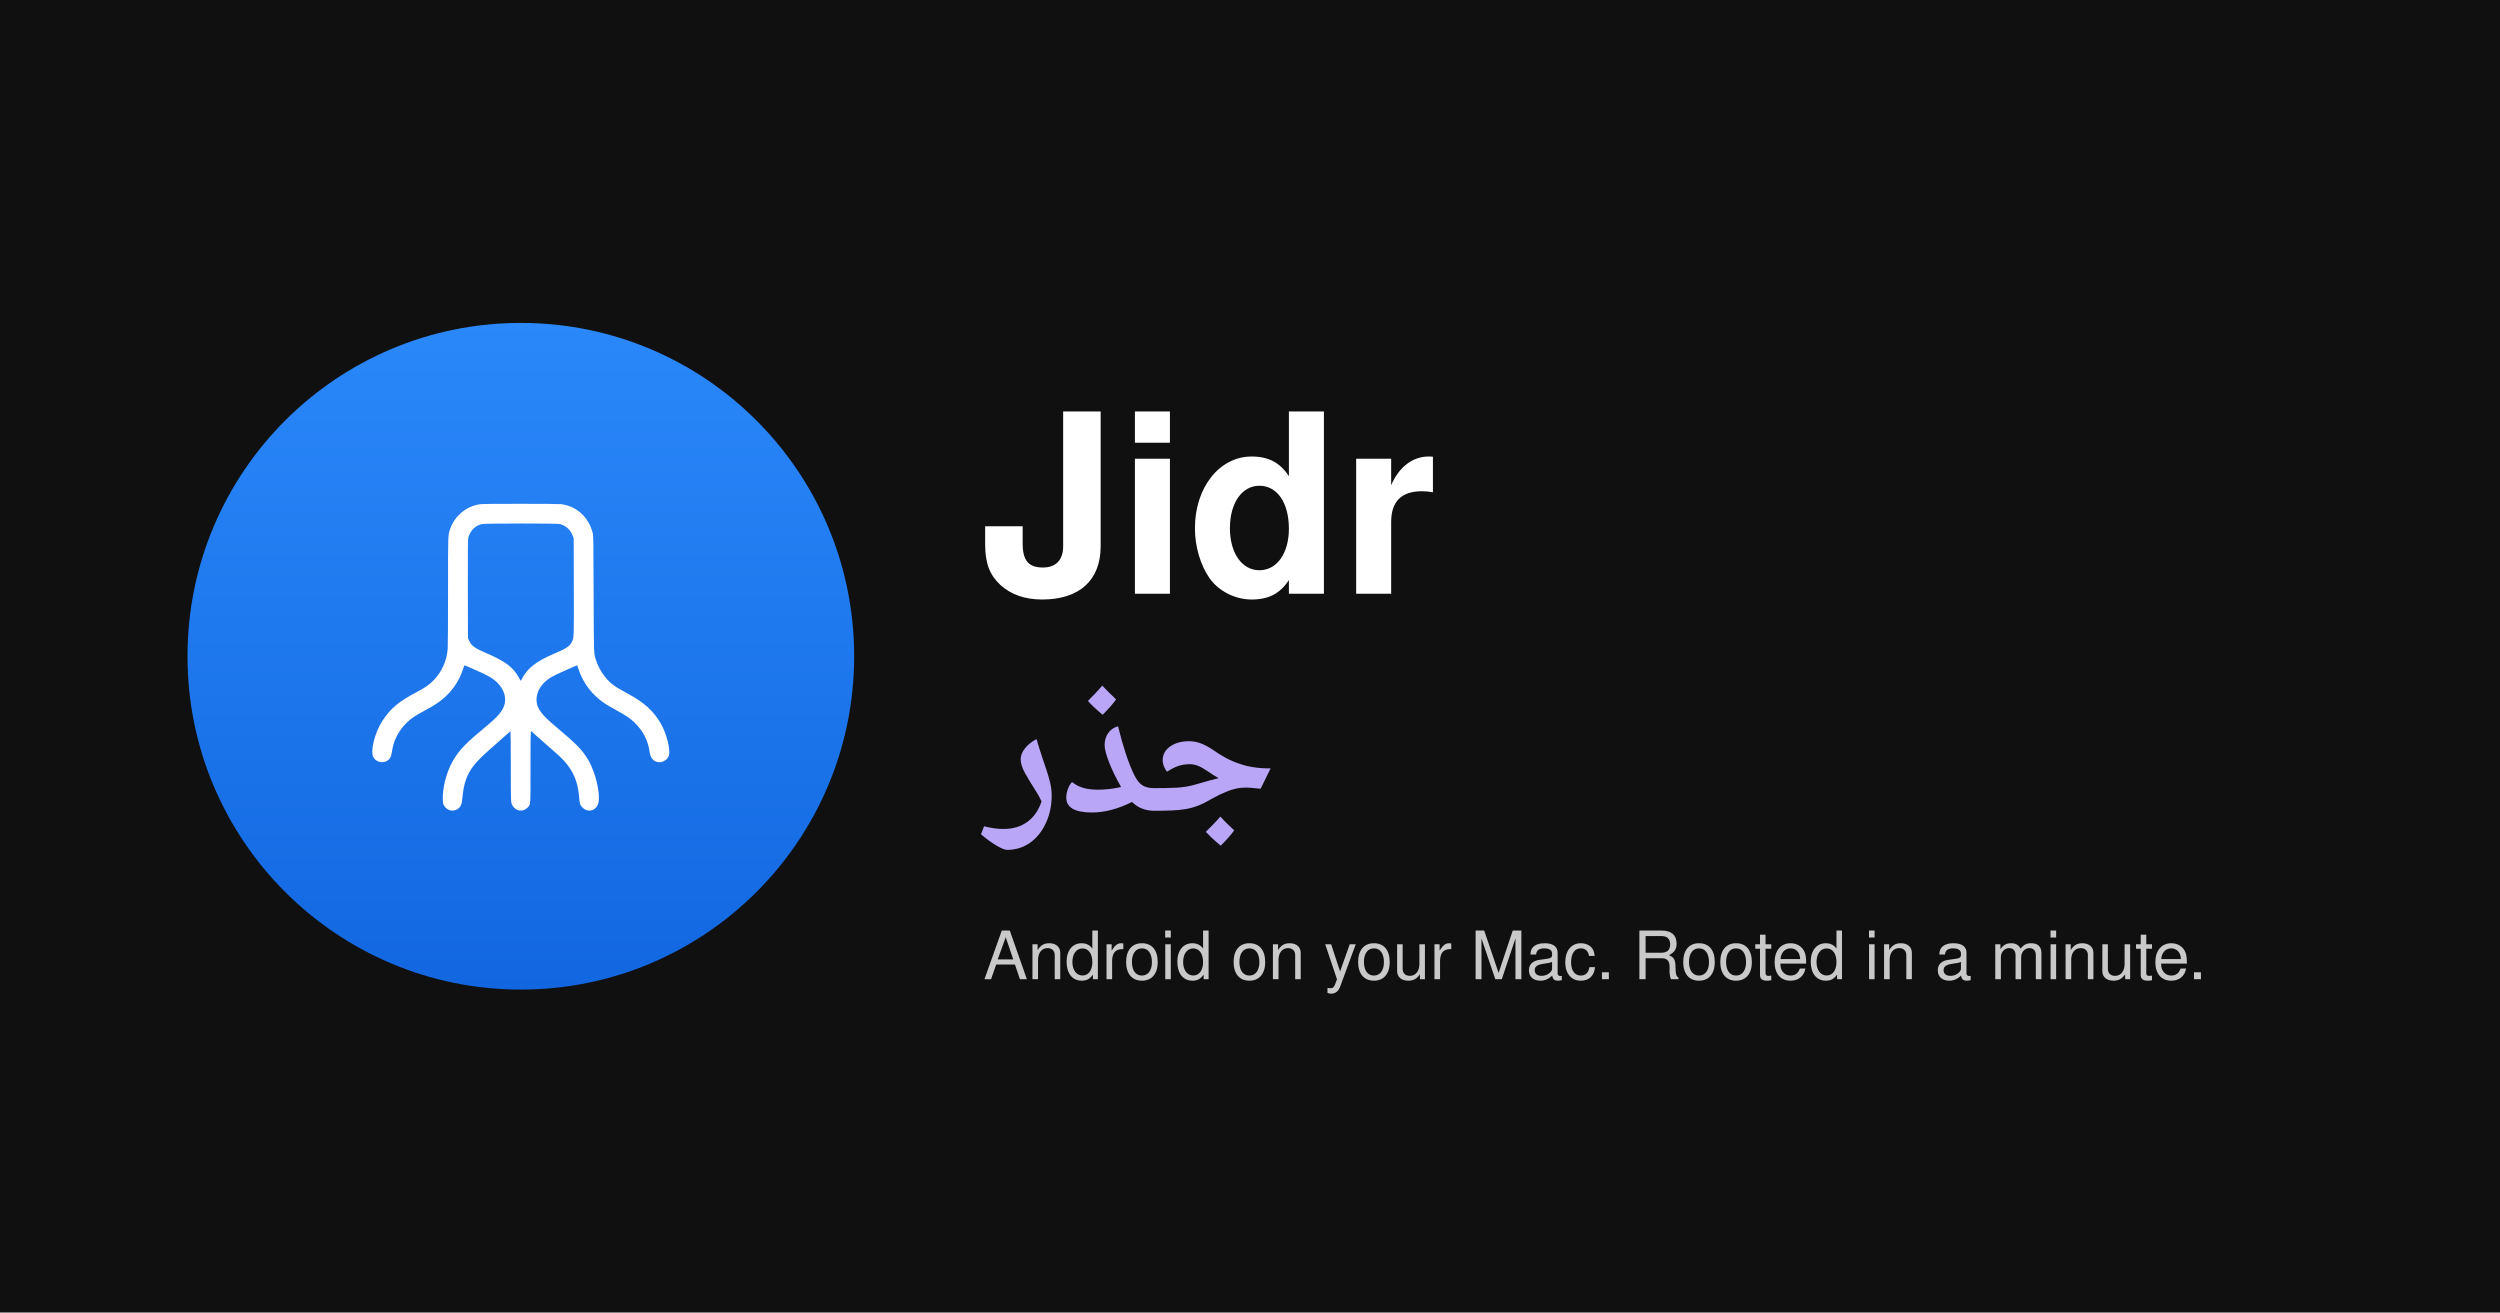
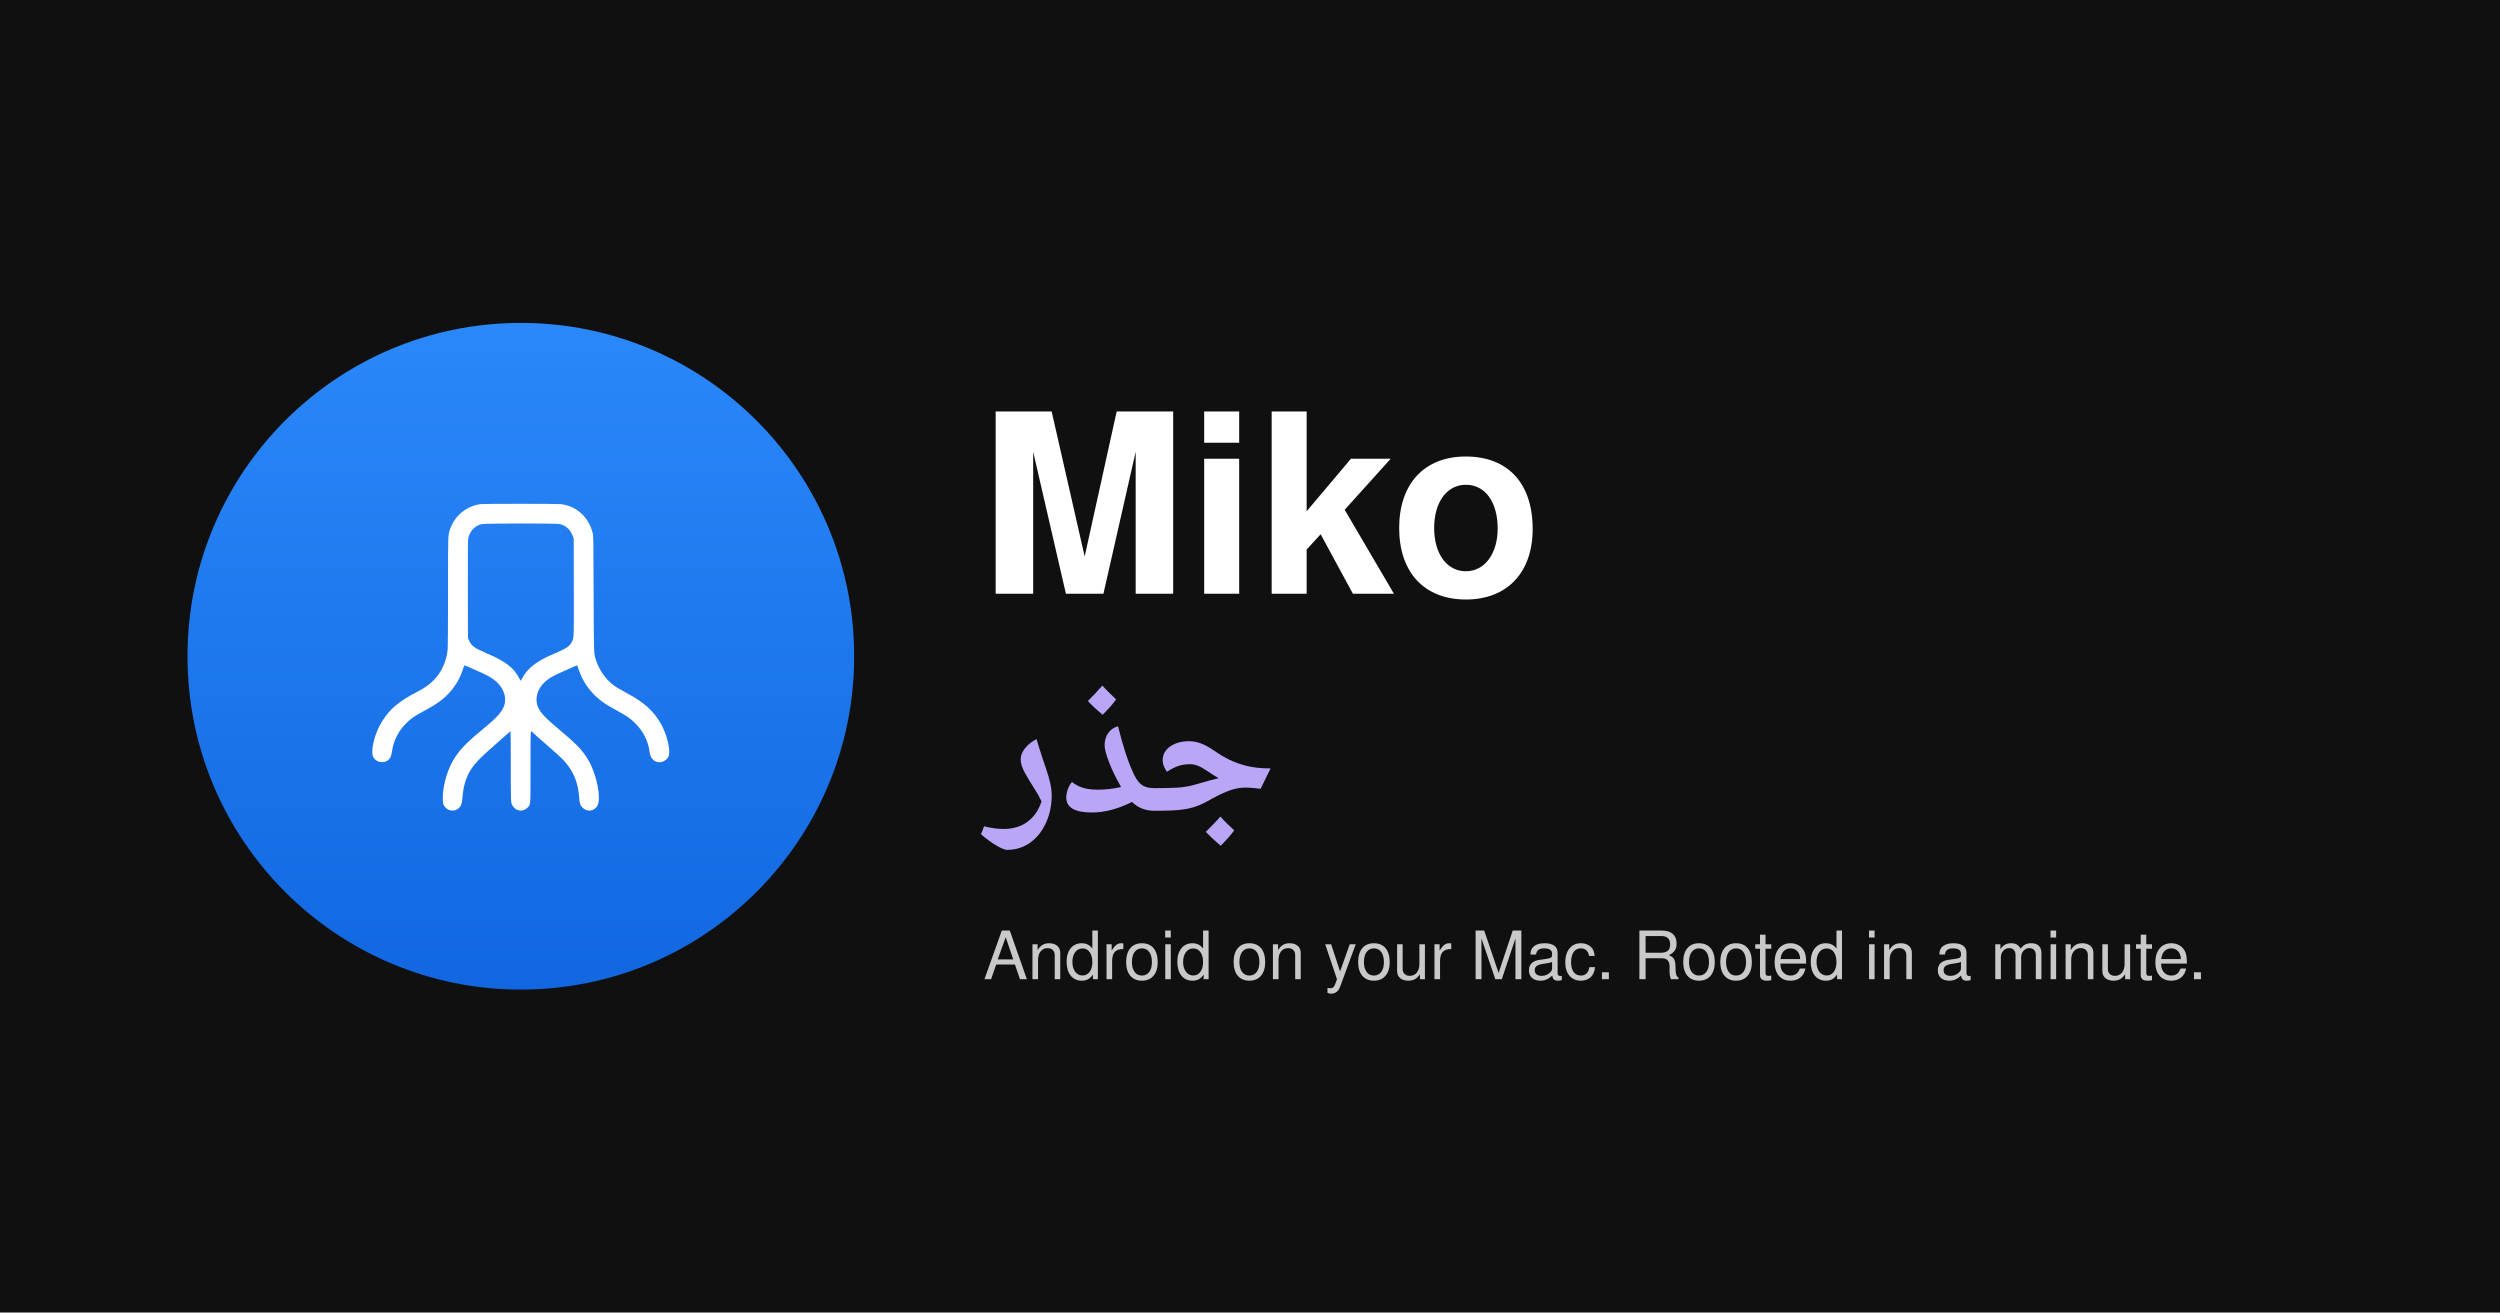
<svg xmlns="http://www.w3.org/2000/svg" viewBox="0 0 1200 630">
  <defs>
    <linearGradient id="bg" x1="0" y1="0" x2="0" y2="1">
      <stop offset="0" stop-color="#2A88FA" />
      <stop offset="1" stop-color="#1267E0" />
    </linearGradient>
  </defs>
  <rect width="1200" height="630" fill="#101010" />
  <circle cx="250" cy="315" r="160" fill="url(#bg)" />
  <svg x="178" y="241" width="144" height="149" viewBox="0 0 851 879" color="#FFFFFF">
    <g transform="translate(0,879) scale(0.1,-0.1)" fill="currentColor" stroke="none">
      <path d="M3112 8739 c-399 -52 -738 -331 -865 -712 -59 -174 -57 -117 -57 -1767 0 -939 -4 -1561 -10 -1635 -29 -334 -168 -644 -391 -873 -142 -144 -242 -215 -484 -342 -515 -270 -747 -465 -980 -823 -219 -338 -349 -873 -249 -1033 124 -201 435 -169 499 51 8 28 22 96 30 152 59 382 289 731 630 958 44 29 179 107 301 173 232 125 348 199 479 303 275 218 491 527 592 848 20 64 40 120 44 125 4 4 53 -13 108 -38 56 -26 170 -76 254 -112 311 -135 447 -214 565 -328 225 -217 292 -498 176 -729 -91 -178 -194 -283 -699 -704 -405 -338 -595 -550 -748 -833 -170 -314 -276 -737 -265 -1059 3 -106 6 -121 33 -169 89 -163 301 -196 430 -67 53 54 75 110 86 223 28 297 55 436 115 596 110 294 271 491 734 895 129 113 297 262 373 331 76 69 143 127 148 128 5 2 9 -380 9 -977 0 -1030 1 -1049 45 -1127 99 -172 305 -198 437 -57 82 89 78 23 78 1160 0 1081 -2 1034 51 977 32 -34 225 -207 419 -373 271 -234 401 -353 493 -456 261 -293 385 -599 417 -1029 13 -173 29 -221 93 -284 138 -135 338 -108 427 59 112 211 -25 887 -263 1292 -167 282 -334 455 -882 912 -459 383 -585 555 -585 800 0 247 154 480 423 639 73 43 194 101 367 176 41 18 139 62 218 97 78 36 144 64 146 62 1 -2 18 -49 35 -104 134 -410 390 -743 761 -989 52 -35 196 -119 320 -186 283 -154 377 -219 513 -350 242 -233 386 -516 426 -837 22 -177 129 -285 281 -285 108 0 227 81 261 178 59 166 -58 634 -231 929 -210 357 -469 590 -935 841 -224 120 -332 185 -420 253 -202 155 -384 415 -470 674 -73 221 -69 99 -75 1912 -6 1613 -6 1631 -27 1715 -112 451 -456 765 -898 819 -106 13 -2183 13 -2283 0z m2239 -563 c177 -38 312 -159 378 -340 l26 -71 3 -1365 c3 -1474 4 -1448 -51 -1560 -65 -132 -155 -193 -502 -340 -511 -217 -765 -414 -916 -712 -16 -32 -33 -58 -37 -58 -4 0 -24 34 -46 76 -153 297 -391 478 -935 708 -335 143 -428 213 -493 375 l-23 56 -3 1389 c-2 1221 0 1397 13 1450 50 200 198 350 386 390 95 21 2103 22 2200 2z" />
    </g>
  </svg>
-   <text x="470" y="285" font-family="Helvetica Neue, Helvetica, Arial, sans-serif" font-weight="700" font-size="120" fill="#FFFFFF">Jidr</text>
+   <text x="470" y="285" font-family="Helvetica Neue, Helvetica, Arial, sans-serif" font-weight="700" font-size="120" fill="#FFFFFF">Miko</text>
  <text x="474" y="390" font-family="Geeza Pro, SF Arabic, Noto Naskh Arabic, sans-serif" font-weight="700" font-size="92" fill="#B9A6F7">جذر</text>
  <text x="472" y="470" font-family="Helvetica Neue, Helvetica, Arial, sans-serif" font-size="32" fill="#C9C9C9">Android on your Mac. Rooted in a minute.</text>
</svg>
